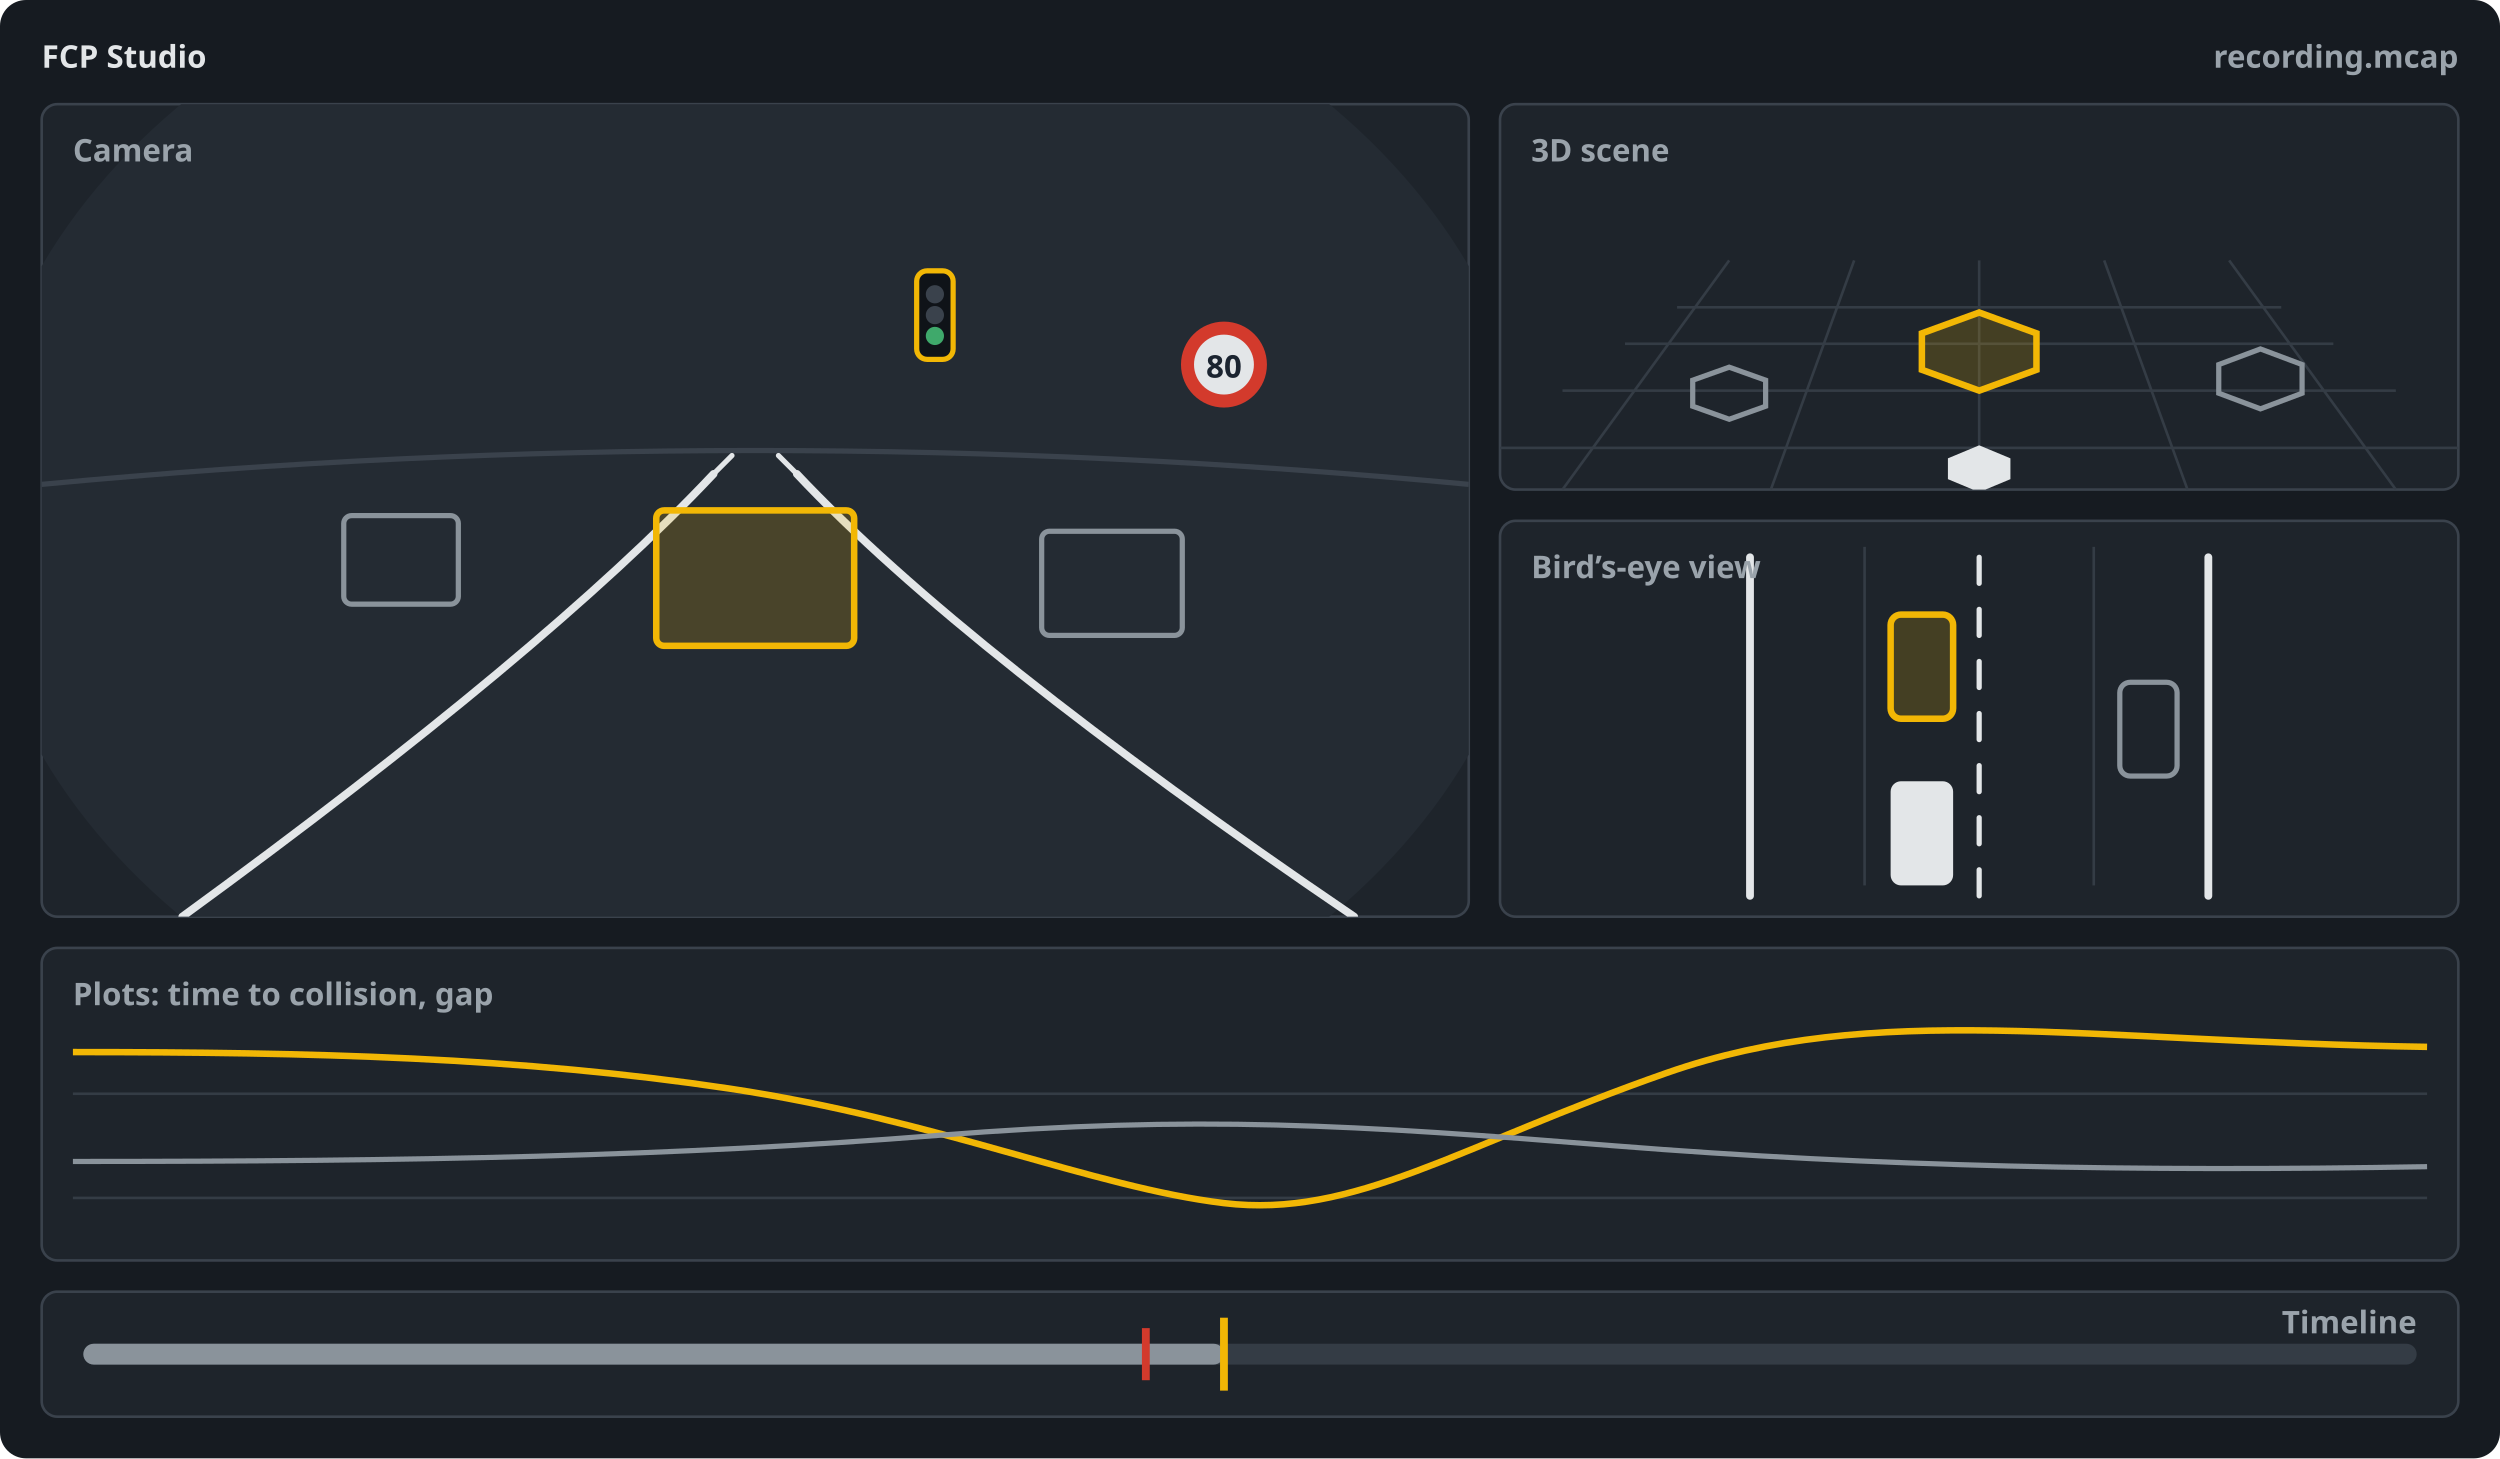
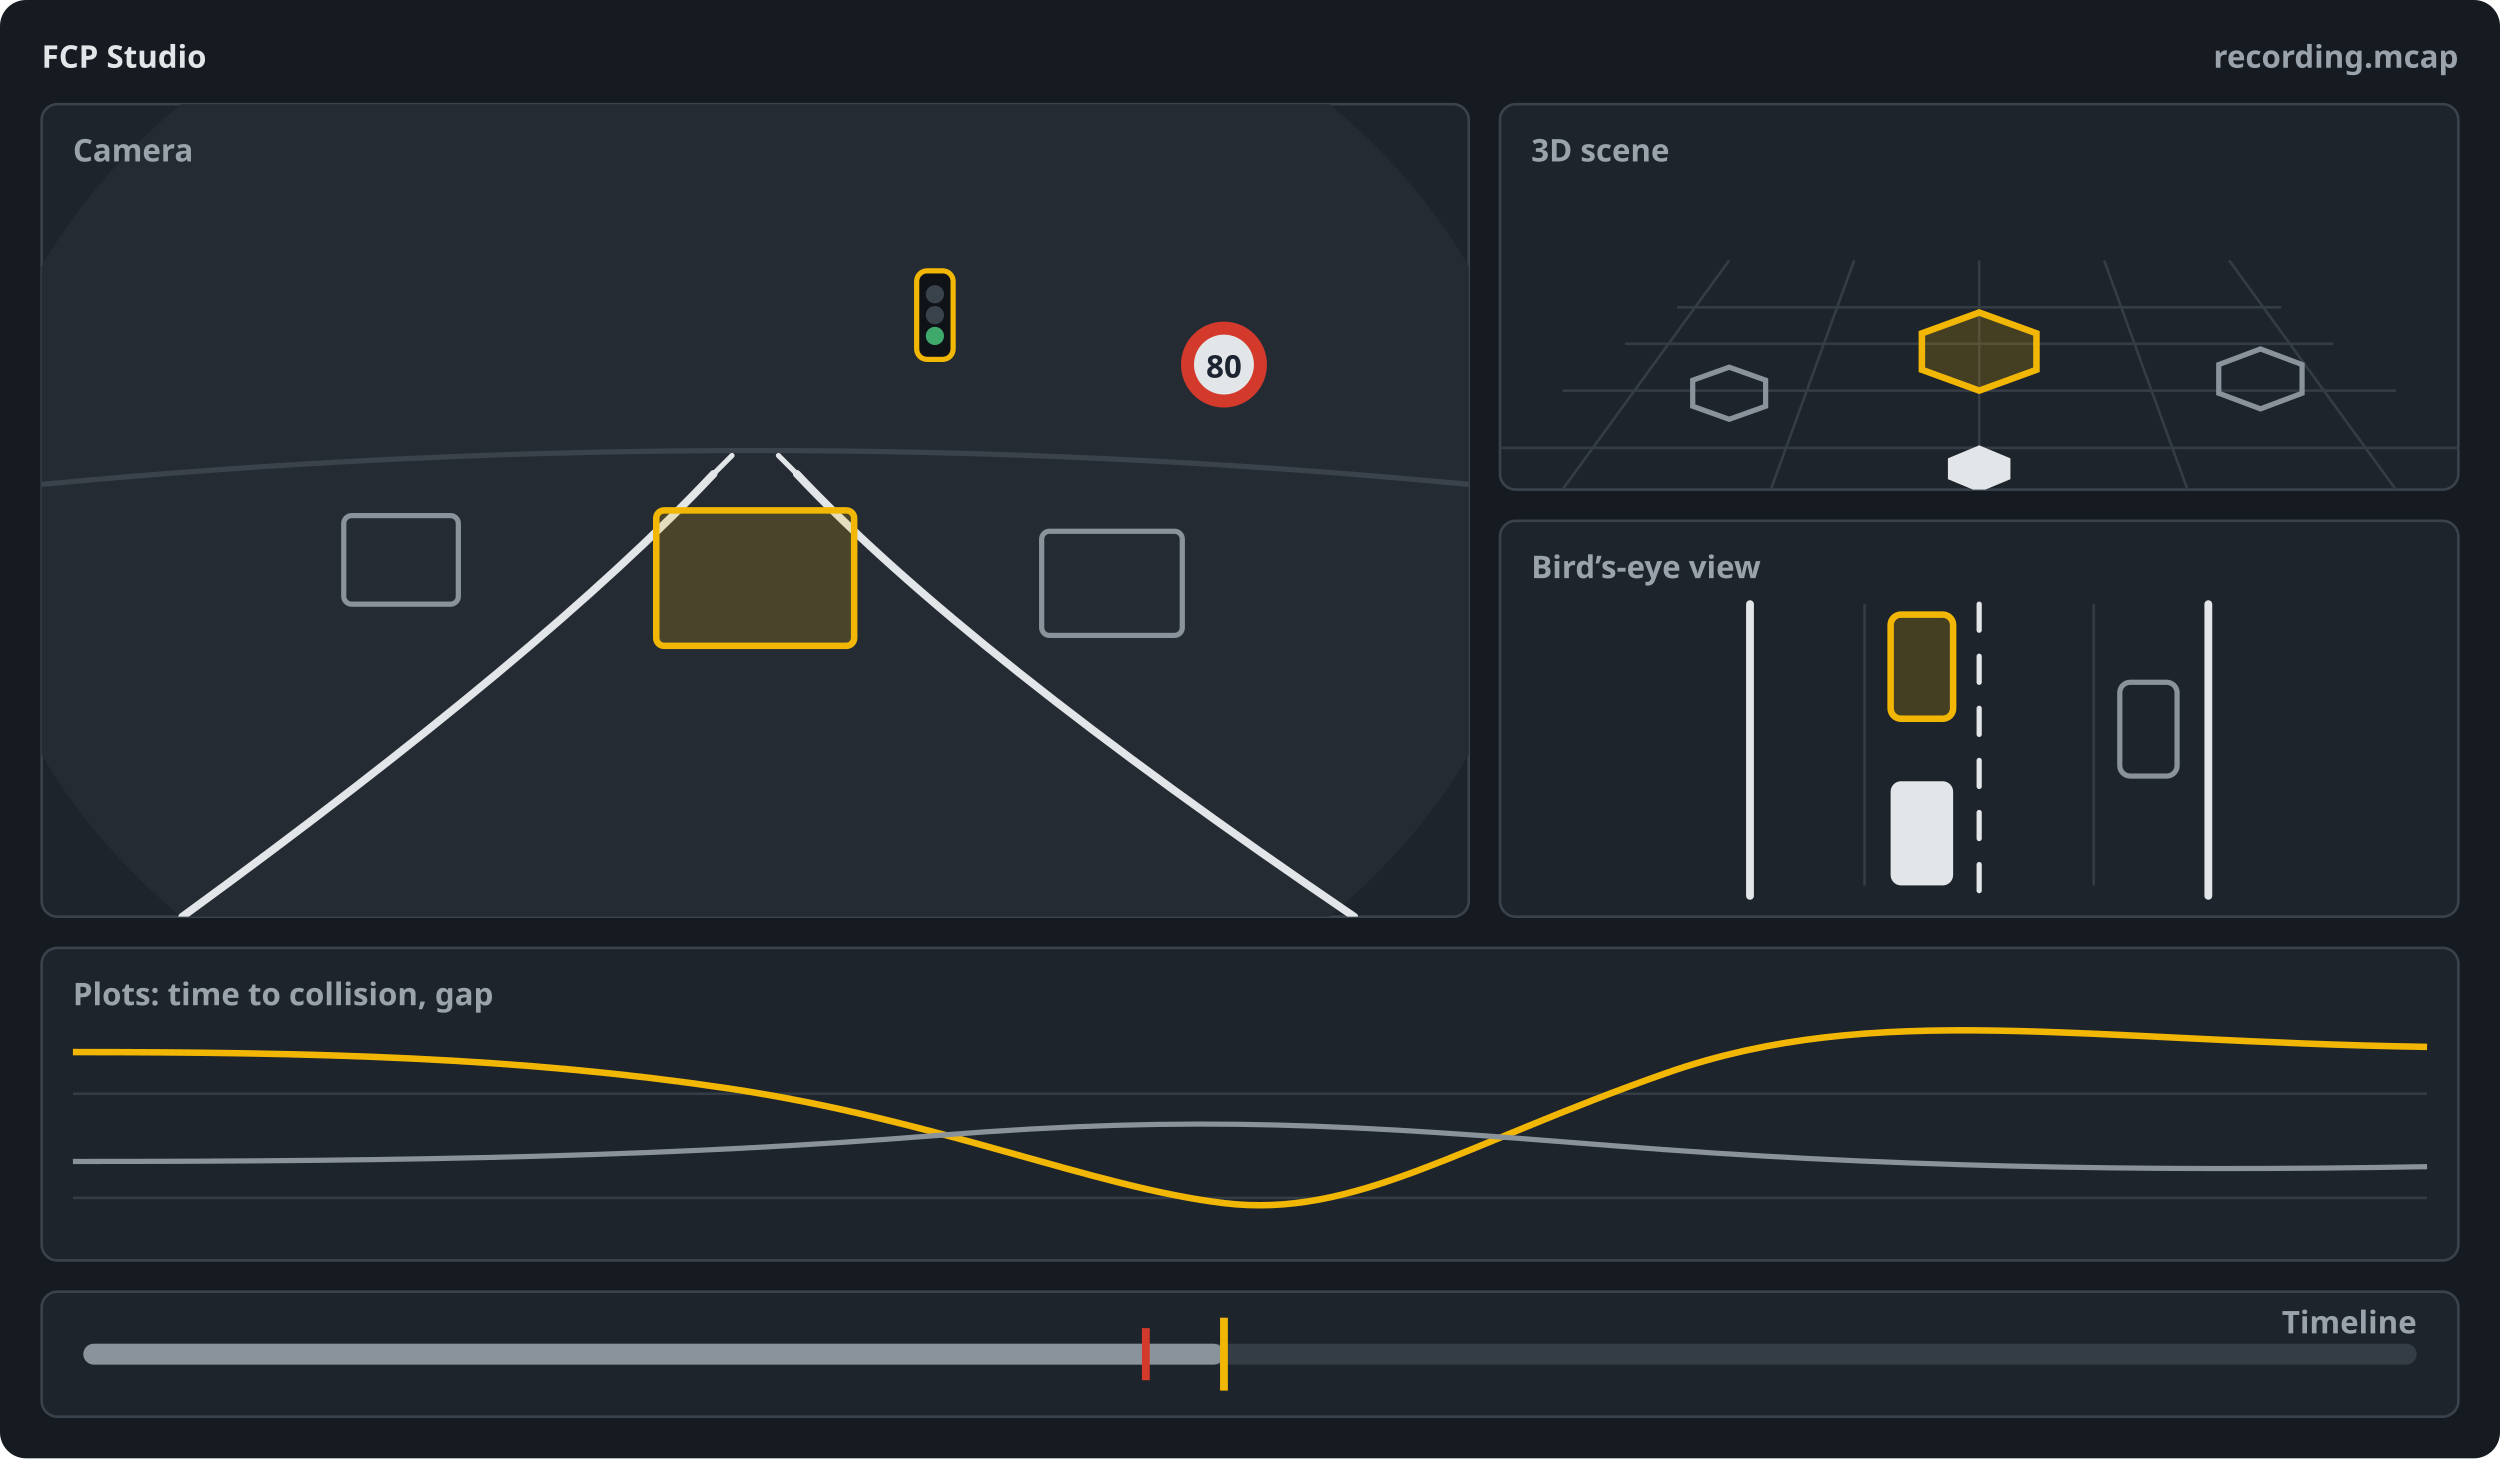
<svg xmlns="http://www.w3.org/2000/svg" viewBox="0 0 960 560" width="960" height="560">
  <style>
    .pane { fill: #1E242B; stroke: #3A424C; stroke-width: 1; }
    .label { fill: #9AA3AB; font: 600 12px Overpass, system-ui, sans-serif; }
    .lane { fill: none; stroke: #E3E6E8; stroke-width: 3; stroke-linecap: round; }
    .lane-far { fill: none; stroke: #E3E6E8; stroke-width: 2; stroke-linecap: round; stroke-dasharray: 10 10; }
    .grid { fill: none; stroke: #343C45; stroke-width: 1; }
    .box { fill: none; stroke: #8A939B; stroke-width: 2; }
    .cipv { fill: rgba(242, 183, 5, 0.18); stroke: #F2B705; stroke-width: 2.5; }
    .ego { fill: #E3E6E8; }
    .curve { fill: none; stroke: #F2B705; stroke-width: 2.5; stroke-linejoin: round; }
    .curve-2 { fill: none; stroke: #8A939B; stroke-width: 2; stroke-linejoin: round; }
    .warn { stroke: #D33A2C; stroke-width: 3; }
  </style>
  <rect width="960" height="560" rx="10" fill="#161B21" />
  <text class="label" x="16" y="26" fill="#E3E6E8" style="fill:#E3E6E8">FCP Studio</text>
  <text class="label" x="944" y="26" text-anchor="end">recording.mcap</text>
  <rect class="pane" x="16" y="40" width="548" height="312" rx="6" />
  <clipPath id="cam">
    <rect x="16" y="40" width="548" height="312" rx="6" />
  </clipPath>
  <g clip-path="url(#cam)">
    <ellipse cx="290" cy="196" rx="300" ry="230" fill="#242B33" />
    <path d="M16 186 Q290 160 564 186" fill="none" stroke="#3A424C" stroke-width="2" />
    <path class="lane" d="M70 352 Q210 250 274 182" />
    <path class="lane" d="M520 352 Q370 250 306 182" />
    <path class="lane-far" d="M274 182 L284 172" />
    <path class="lane-far" d="M306 182 L296 172" />
    <rect class="cipv" x="252" y="196" width="76" height="52" rx="3" />
    <rect class="box" x="400" y="204" width="54" height="40" rx="3" />
    <rect class="box" x="132" y="198" width="44" height="34" rx="3" />
    <rect x="352" y="104" width="14" height="34" rx="4" fill="#0F1318" stroke="#F2B705" stroke-width="2" />
    <circle cx="359" cy="113" r="3.5" fill="#3A424C" />
    <circle cx="359" cy="121" r="3.5" fill="#3A424C" />
    <circle cx="359" cy="129" r="3.5" fill="#3FA96B" />
    <circle cx="470" cy="140" r="14" fill="#E3E6E8" stroke="#D33A2C" stroke-width="5" />
    <text x="470" y="145" text-anchor="middle" style="font:900 12px Overpass, system-ui, sans-serif;fill:#1B2430">80</text>
  </g>
  <text class="label" x="28" y="62">Camera</text>
  <rect class="pane" x="576" y="40" width="368" height="148" rx="6" />
  <clipPath id="scene">
    <rect x="576" y="40" width="368" height="148" rx="6" />
  </clipPath>
  <g clip-path="url(#scene)">
    <path class="grid" d="M576 172 L944 172 M600 150 L920 150 M624 132 L896 132 M644 118 L876 118 M760 188 L760 100 M680 188 L712 100 M840 188 L808 100 M600 188 L664 100 M920 188 L856 100" />
    <path class="cipv" d="M738 128 l22 -8 l22 8 v14 l-22 8 l-22 -8 z" />
    <path class="box" d="M852 140 l16 -6 l16 6 v11 l-16 6 l-16 -6 z" />
    <path class="box" d="M650 146 l14 -5 l14 5 v10 l-14 5 l-14 -5 z" />
    <path class="ego" d="M748 176 l12 -5 l12 5 v8 l-12 5 l-12 -5 z" />
  </g>
  <text class="label" x="588" y="62">3D scene</text>
  <rect class="pane" x="576" y="200" width="368" height="152" rx="6" />
-   <path class="grid" d="M716 210 V340 M804 210 V340" />
-   <path class="lane" d="M672 214 V344 M848 214 V344" />
-   <path class="lane-far" d="M760 214 V344" />
+   <path class="grid" d="M716 232 V340 M804 232 V340" />
+   <path class="lane" d="M672 232 V344 M848 232 V344" />
+   <path class="lane-far" d="M760 232 V344" />
  <rect class="cipv" x="726" y="236" width="24" height="40" rx="4" />
  <rect class="box" x="814" y="262" width="22" height="36" rx="4" />
  <rect class="ego" x="726" y="300" width="24" height="40" rx="4" />
  <text class="label" x="588" y="222">Bird’s-eye view</text>
  <rect class="pane" x="16" y="364" width="928" height="120" rx="6" />
  <path class="grid" d="M28 420 H932 M28 460 H932" />
  <path class="curve" d="M28 404 C120 404 200 406 280 418 S420 456 470 462 S560 440 640 412 S800 400 932 402" />
  <path class="curve-2" d="M28 446 C160 446 260 444 360 436 S520 432 620 440 S820 450 932 448" />
  <text class="label" x="28" y="386">Plots: time to collision, gap</text>
  <rect class="pane" x="16" y="496" width="928" height="48" rx="6" />
  <rect x="32" y="516" width="896" height="8" rx="4" fill="#343C45" />
  <rect x="32" y="516" width="438" height="8" rx="4" fill="#8A939B" />
  <path class="warn" d="M440 510 V530" />
  <path d="M470 506 V534" stroke="#F2B705" stroke-width="3" />
  <text class="label" x="928" y="512" text-anchor="end">Timeline</text>
</svg>
